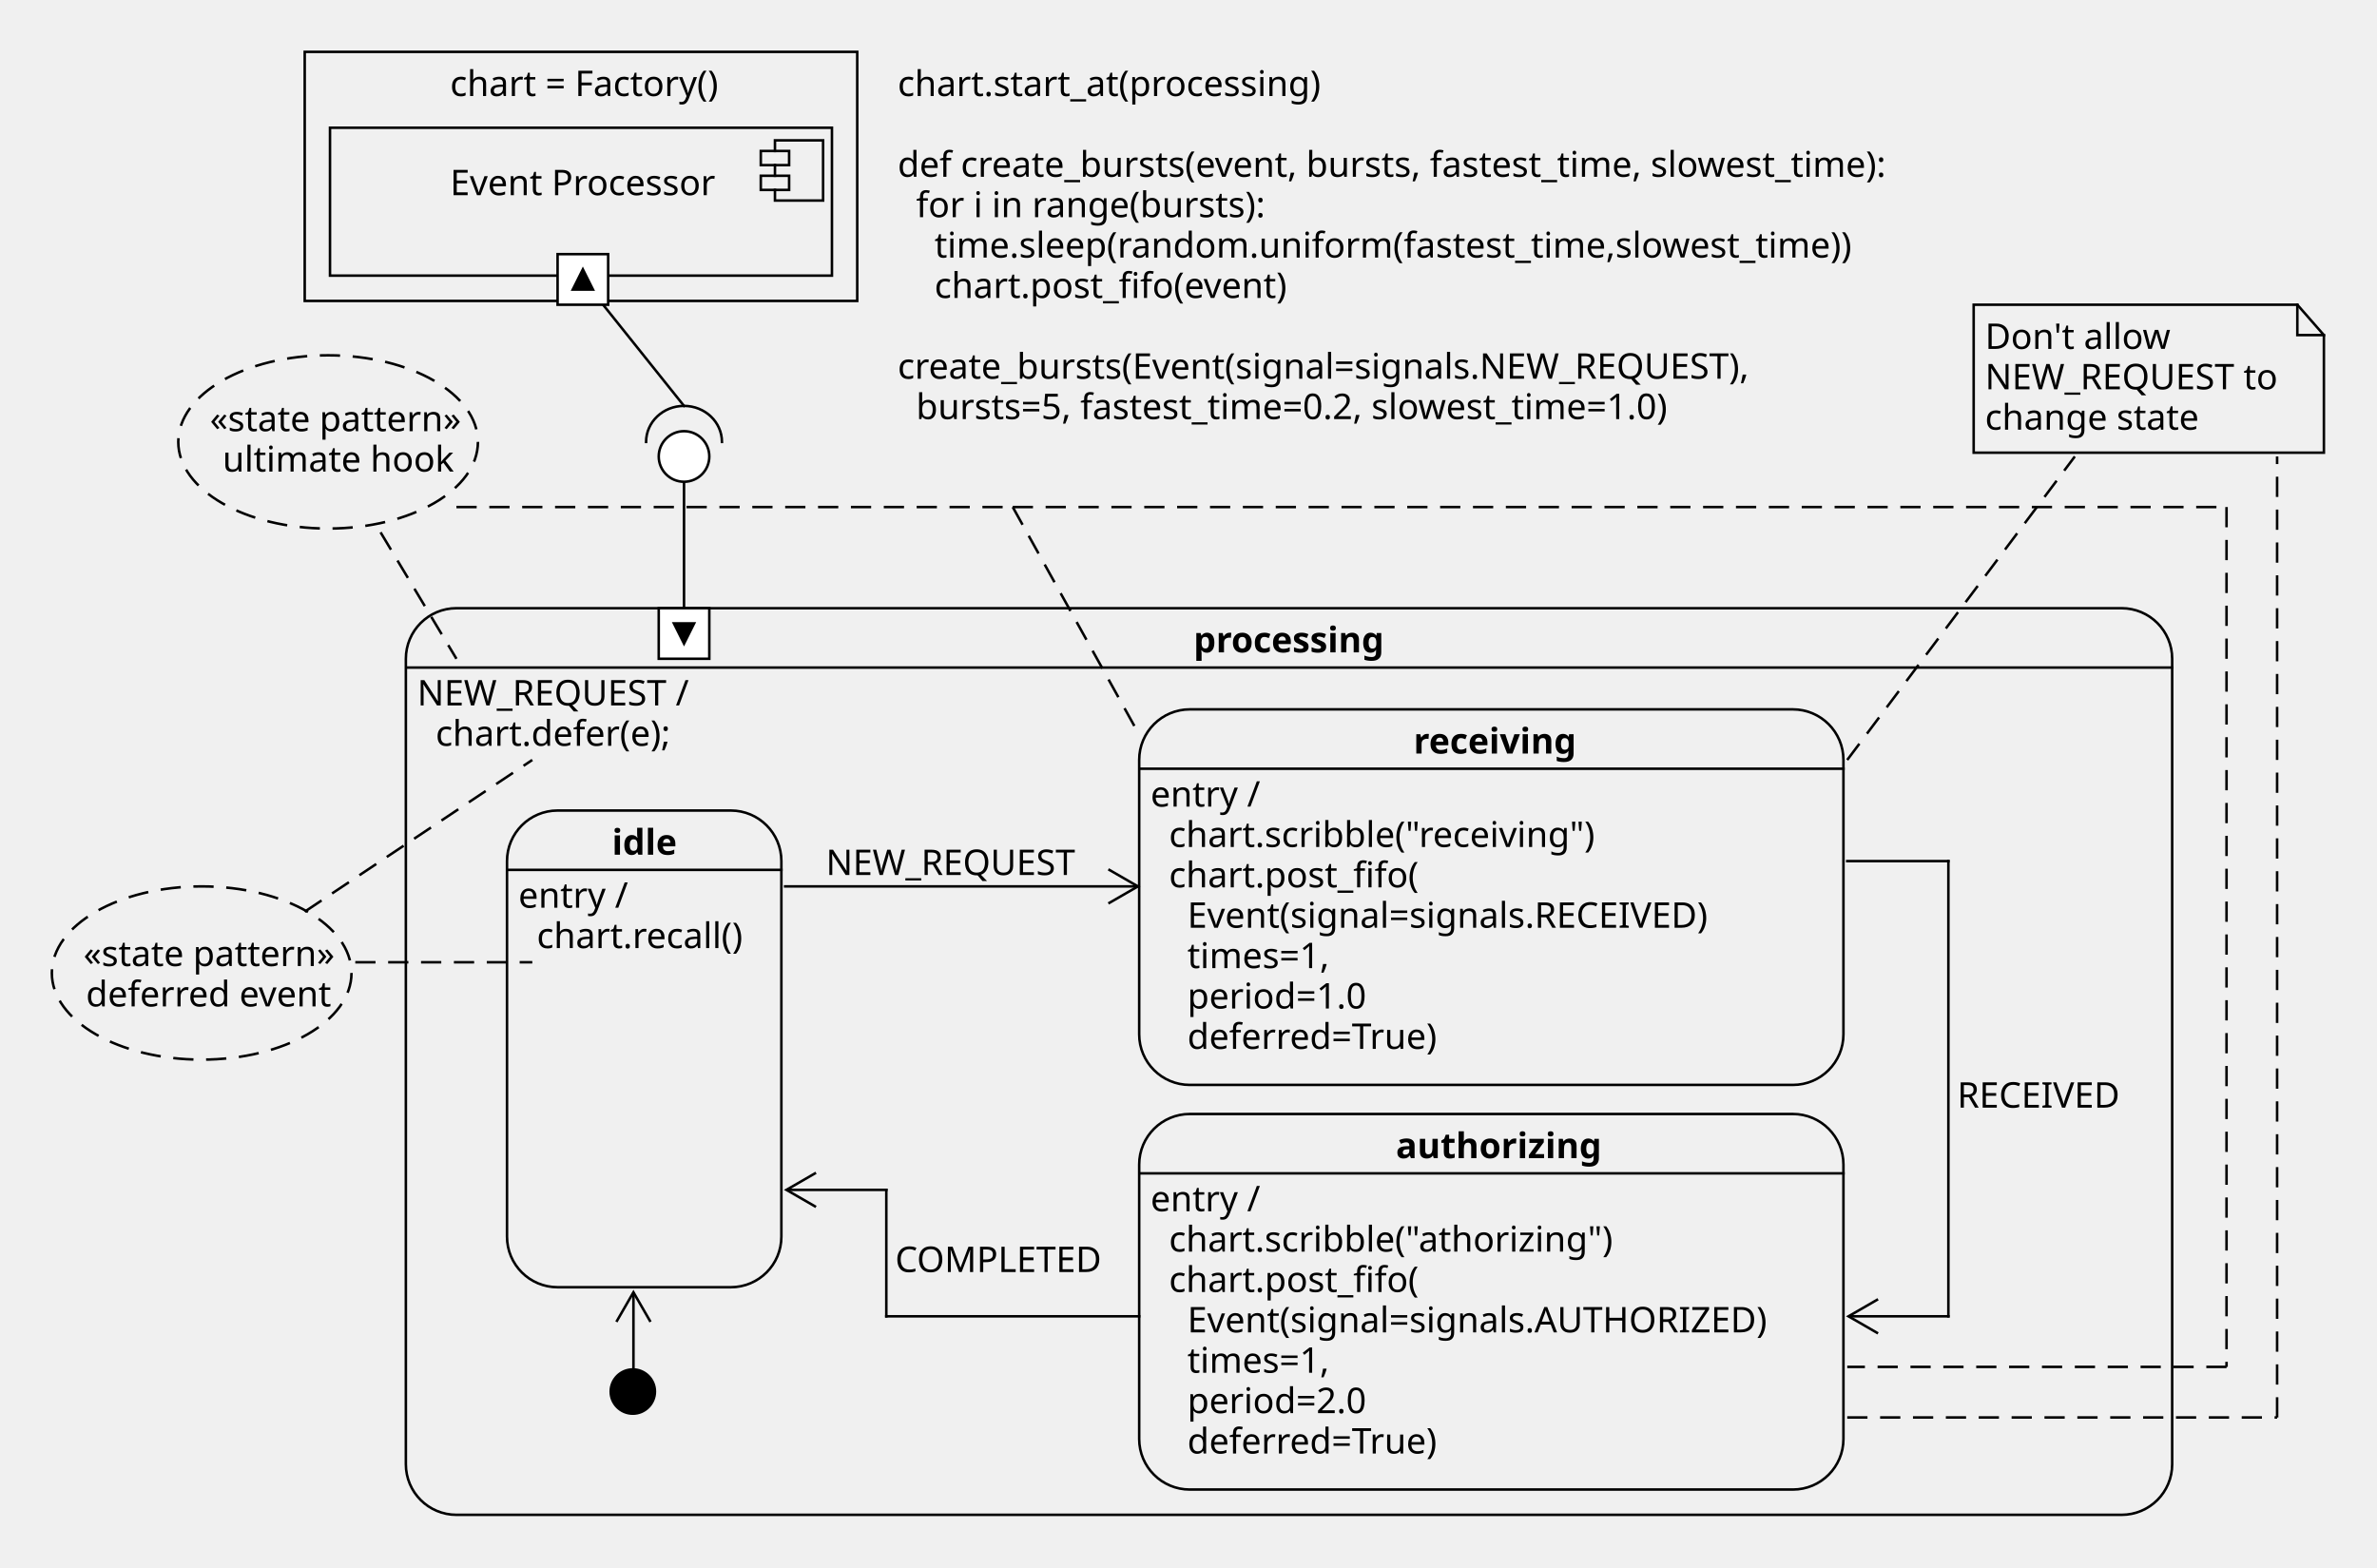
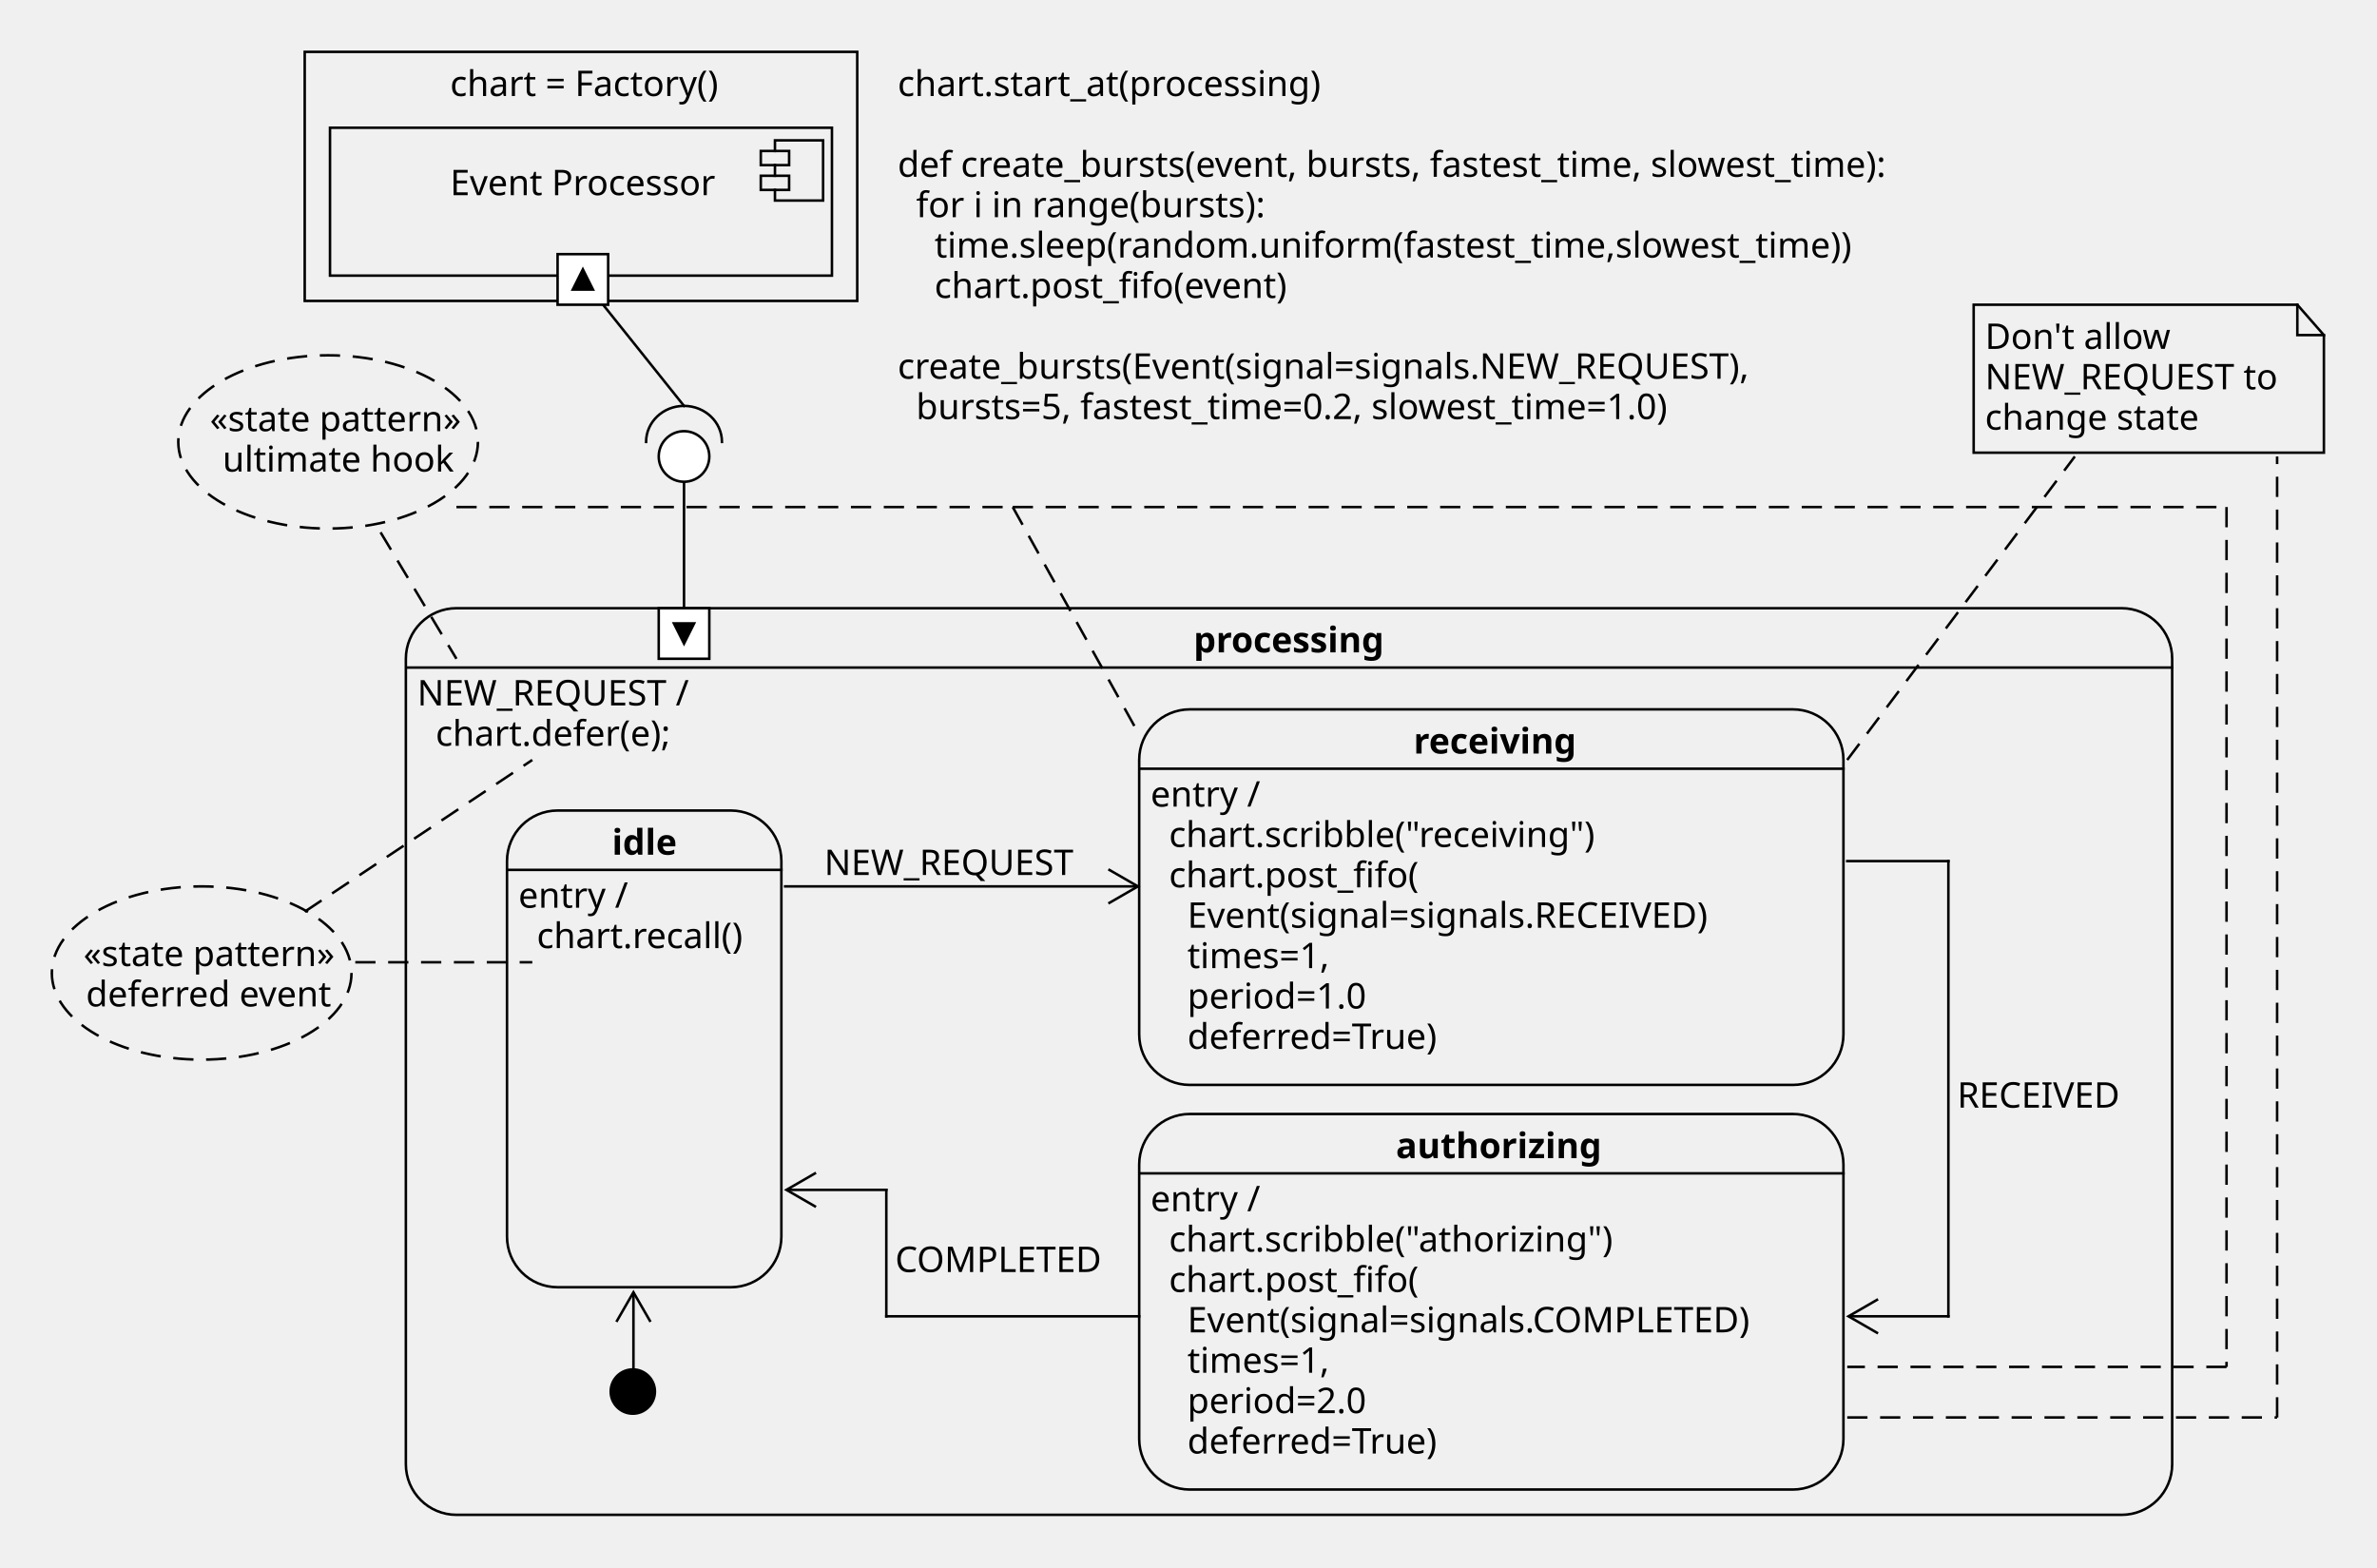
<svg xmlns="http://www.w3.org/2000/svg" fill-opacity="1" color-rendering="auto" color-interpolation="auto" text-rendering="auto" stroke="black" stroke-linecap="square" width="940" stroke-miterlimit="10" shape-rendering="auto" stroke-opacity="1" fill="black" stroke-dasharray="none" font-weight="normal" stroke-width="1" viewBox="160 70 940 620" height="620" font-family="'Dialog'" font-style="normal" stroke-linejoin="miter" font-size="12px" stroke-dashoffset="0" image-rendering="auto">
  <defs id="genericDefs" />
  <g>
    <defs id="defs1">
      <clipPath clipPathUnits="userSpaceOnUse" id="clipPath1">
        <path d="M0 0 L2147483647 0 L2147483647 2147483647 L0 2147483647 L0 0 Z" />
      </clipPath>
      <clipPath clipPathUnits="userSpaceOnUse" id="clipPath2">
        <path d="M0 0 L0 60 L140 60 L140 0 Z" />
      </clipPath>
      <clipPath clipPathUnits="userSpaceOnUse" id="clipPath3">
        <path d="M0 0 L0 150 L280 150 L280 0 Z" />
      </clipPath>
      <clipPath clipPathUnits="userSpaceOnUse" id="clipPath4">
        <path d="M0 0 L0 190 L110 190 L110 0 Z" />
      </clipPath>
      <clipPath clipPathUnits="userSpaceOnUse" id="clipPath5">
        <path d="M0 0 L0 70 L120 70 L120 0 Z" />
      </clipPath>
      <clipPath clipPathUnits="userSpaceOnUse" id="clipPath6">
        <path d="M0 0 L0 20 L20 20 L20 0 Z" />
      </clipPath>
      <clipPath clipPathUnits="userSpaceOnUse" id="clipPath7">
        <path d="M0 0 L0 360 L700 360 L700 0 Z" />
      </clipPath>
      <clipPath clipPathUnits="userSpaceOnUse" id="clipPath8">
        <path d="M0 0 L0 150 L480 150 L480 0 Z" />
      </clipPath>
      <clipPath clipPathUnits="userSpaceOnUse" id="clipPath9">
        <path d="M0 0 L0 60 L200 60 L200 0 Z" />
      </clipPath>
      <clipPath clipPathUnits="userSpaceOnUse" id="clipPath10">
        <path d="M0 0 L0 100 L220 100 L220 0 Z" />
      </clipPath>
      <clipPath clipPathUnits="userSpaceOnUse" id="clipPath11">
        <path d="M0 0 L0 410 L200 410 L200 0 Z" />
      </clipPath>
      <clipPath clipPathUnits="userSpaceOnUse" id="clipPath12">
        <path d="M0 0 L0 150 L120 150 L120 0 Z" />
      </clipPath>
      <clipPath clipPathUnits="userSpaceOnUse" id="clipPath13">
        <path d="M0 0 L0 370 L510 370 L510 0 Z" />
      </clipPath>
      <clipPath clipPathUnits="userSpaceOnUse" id="clipPath14">
        <path d="M0 0 L0 120 L80 120 L80 0 Z" />
      </clipPath>
      <clipPath clipPathUnits="userSpaceOnUse" id="clipPath15">
        <path d="M0 0 L0 30 L250 30 L250 0 Z" />
      </clipPath>
      <clipPath clipPathUnits="userSpaceOnUse" id="clipPath16">
        <path d="M0 0 L0 30 L100 30 L100 0 Z" />
      </clipPath>
      <clipPath clipPathUnits="userSpaceOnUse" id="clipPath17">
        <path d="M0 0 L0 210 L140 210 L140 0 Z" />
      </clipPath>
      <clipPath clipPathUnits="userSpaceOnUse" id="clipPath18">
        <path d="M0 0 L0 40 L170 40 L170 0 Z" />
      </clipPath>
      <clipPath clipPathUnits="userSpaceOnUse" id="clipPath19">
        <path d="M0 0 L0 80 L170 80 L170 0 Z" />
      </clipPath>
      <clipPath clipPathUnits="userSpaceOnUse" id="clipPath20">
        <path d="M0 0 L0 80 L60 80 L60 0 Z" />
      </clipPath>
      <clipPath clipPathUnits="userSpaceOnUse" id="clipPath21">
        <path d="M0 0 L0 90 L120 90 L120 0 Z" />
      </clipPath>
      <clipPath clipPathUnits="userSpaceOnUse" id="clipPath22">
        <path d="M0 0 L0 70 L30 70 L30 0 Z" />
      </clipPath>
      <clipPath clipPathUnits="userSpaceOnUse" id="clipPath23">
        <path d="M0 0 L0 90 L80 90 L80 0 Z" />
      </clipPath>
      <clipPath clipPathUnits="userSpaceOnUse" id="clipPath24">
        <path d="M0 0 L0 100 L30 100 L30 0 Z" />
      </clipPath>
    </defs>
    <g fill="rgb(255,255,255)" fill-opacity="0" transform="translate(940,190)" stroke-opacity="0" stroke="rgb(255,255,255)">
      <path d="M0.5 0.5 L128.5 0.5 L139 12.5 L139 59 L0.5 59 Z" stroke="none" clip-path="url(#clipPath2)" />
    </g>
    <g transform="translate(940,190)">
      <path fill="none" d="M0.5 0.5 L128.5 0.5 L139 12.5 L139 59 L0.5 59 Z" clip-path="url(#clipPath2)" />
      <path fill="none" d="M128.5 0.5 L128.5 12.5 L139 12.5" clip-path="url(#clipPath2)" />
      <text x="5" font-size="14px" y="17.969" clip-path="url(#clipPath2)" font-family="sans-serif" stroke="none" xml:space="preserve">Don't allow</text>
      <text x="5" font-size="14px" y="33.938" clip-path="url(#clipPath2)" font-family="sans-serif" stroke="none" xml:space="preserve">NEW_REQUEST to</text>
      <text x="5" font-size="14px" y="49.906" clip-path="url(#clipPath2)" font-family="sans-serif" stroke="none" xml:space="preserve">change state</text>
    </g>
    <g fill="rgb(255,255,255)" fill-opacity="0" transform="translate(610,510)" stroke-opacity="0" stroke="rgb(255,255,255)">
      <rect x="0.5" y="0.5" clip-path="url(#clipPath3)" width="278.5" rx="20" ry="20" height="148.5" stroke="none" />
    </g>
    <g transform="translate(610,510)">
      <rect x="0.5" y="0.5" clip-path="url(#clipPath3)" fill="none" width="278.5" rx="20" ry="20" height="148.5" />
      <text x="102" font-size="14px" y="17.969" clip-path="url(#clipPath3)" font-family="sans-serif" stroke="none" font-weight="bold" xml:space="preserve">authorizing</text>
      <path fill="none" d="M1 23.969 L279 23.969" clip-path="url(#clipPath3)" />
      <text x="5" font-size="14px" y="38.938" clip-path="url(#clipPath3)" font-family="sans-serif" stroke="none" xml:space="preserve">entry /</text>
      <text x="5" font-size="14px" y="54.906" clip-path="url(#clipPath3)" font-family="sans-serif" stroke="none" xml:space="preserve">  chart.scribble("athorizing")</text>
      <text x="5" font-size="14px" y="70.875" clip-path="url(#clipPath3)" font-family="sans-serif" stroke="none" xml:space="preserve">  chart.post_fifo(</text>
-       <text x="5" font-size="14px" y="86.844" clip-path="url(#clipPath3)" font-family="sans-serif" stroke="none" xml:space="preserve">    Event(signal=signals.AUTHORIZED)</text>
+       <text x="5" font-size="14px" y="86.844" clip-path="url(#clipPath3)" font-family="sans-serif" stroke="none" xml:space="preserve">    Event(signal=signals.COMPLETED)</text>
      <text x="5" font-size="14px" y="102.812" clip-path="url(#clipPath3)" font-family="sans-serif" stroke="none" xml:space="preserve">    times=1,</text>
      <text x="5" font-size="14px" y="118.781" clip-path="url(#clipPath3)" font-family="sans-serif" stroke="none" xml:space="preserve">    period=2.0</text>
      <text x="5" font-size="14px" y="134.75" clip-path="url(#clipPath3)" font-family="sans-serif" stroke="none" xml:space="preserve">    deferred=True)</text>
      <text x="5" font-size="14px" y="150.719" clip-path="url(#clipPath3)" font-family="sans-serif" stroke="none" xml:space="preserve">   </text>
      <text x="5" font-size="14px" y="166.688" clip-path="url(#clipPath3)" font-family="sans-serif" stroke="none" xml:space="preserve">  </text>
      <text x="5" font-size="14px" y="214.594" clip-path="url(#clipPath3)" font-family="sans-serif" stroke="none" xml:space="preserve">  </text>
    </g>
    <g fill="rgb(255,255,255)" fill-opacity="0" transform="translate(360,390)" stroke-opacity="0" stroke="rgb(255,255,255)">
      <rect x="0.5" y="0.5" clip-path="url(#clipPath4)" width="108.5" rx="20" ry="20" height="188.5" stroke="none" />
    </g>
    <g transform="translate(360,390)">
      <rect x="0.5" y="0.5" clip-path="url(#clipPath4)" fill="none" width="108.5" rx="20" ry="20" height="188.5" />
      <text x="42" font-size="14px" y="17.969" clip-path="url(#clipPath4)" font-family="sans-serif" stroke="none" font-weight="bold" xml:space="preserve">idle</text>
      <path fill="none" d="M1 23.969 L109 23.969" clip-path="url(#clipPath4)" />
      <text x="5" font-size="14px" y="38.938" clip-path="url(#clipPath4)" font-family="sans-serif" stroke="none" xml:space="preserve">entry / </text>
      <text x="5" font-size="14px" y="54.906" clip-path="url(#clipPath4)" font-family="sans-serif" stroke="none" xml:space="preserve">  chart.recall()</text>
      <text x="5" font-size="14px" y="86.844" clip-path="url(#clipPath4)" font-family="sans-serif" stroke="none" xml:space="preserve">  </text>
    </g>
    <g fill="rgb(255,255,255)" fill-opacity="0" transform="translate(230,210)" stroke-opacity="0" stroke="rgb(255,255,255)">
      <ellipse rx="59.25" ry="34.25" clip-path="url(#clipPath5)" cx="59.75" cy="34.75" stroke="none" />
    </g>
    <g stroke-dasharray="8,5" stroke-miterlimit="5" transform="translate(230,210)" stroke-linecap="butt">
      <ellipse rx="59.25" fill="none" ry="34.25" clip-path="url(#clipPath5)" cx="59.75" cy="34.75" />
      <text x="13" font-size="14px" y="30.5" clip-path="url(#clipPath5)" font-family="sans-serif" stroke="none" xml:space="preserve">«state pattern»</text>
      <text x="18" font-size="14px" y="46.469" clip-path="url(#clipPath5)" font-family="sans-serif" stroke="none" xml:space="preserve">ultimate hook</text>
    </g>
    <g fill="rgb(255,255,255)" fill-opacity="0" transform="translate(180,420)" stroke-opacity="0" stroke="rgb(255,255,255)">
      <ellipse rx="59.25" ry="34.25" clip-path="url(#clipPath5)" cx="59.75" cy="34.75" stroke="none" />
    </g>
    <g stroke-dasharray="8,5" stroke-miterlimit="5" transform="translate(180,420)" stroke-linecap="butt">
      <ellipse rx="59.25" fill="none" ry="34.25" clip-path="url(#clipPath5)" cx="59.75" cy="34.75" />
      <text x="13" font-size="14px" y="32" clip-path="url(#clipPath5)" font-family="sans-serif" stroke="none" xml:space="preserve">«state pattern»</text>
      <text x="14" font-size="14px" y="47.969" clip-path="url(#clipPath5)" font-family="sans-serif" stroke="none" xml:space="preserve">deferred event</text>
    </g>
    <g fill="rgb(255,255,255)" fill-opacity="0" transform="translate(610,350)" stroke-opacity="0" stroke="rgb(255,255,255)">
      <rect x="0.5" y="0.5" clip-path="url(#clipPath3)" width="278.5" rx="20" ry="20" height="148.5" stroke="none" />
    </g>
    <g transform="translate(610,350)">
      <rect x="0.5" y="0.5" clip-path="url(#clipPath3)" fill="none" width="278.5" rx="20" ry="20" height="148.5" />
      <text x="109" font-size="14px" y="17.969" clip-path="url(#clipPath3)" font-family="sans-serif" stroke="none" font-weight="bold" xml:space="preserve">receiving</text>
      <path fill="none" d="M1 23.969 L279 23.969" clip-path="url(#clipPath3)" />
      <text x="5" font-size="14px" y="38.938" clip-path="url(#clipPath3)" font-family="sans-serif" stroke="none" xml:space="preserve">entry /</text>
      <text x="5" font-size="14px" y="54.906" clip-path="url(#clipPath3)" font-family="sans-serif" stroke="none" xml:space="preserve">  chart.scribble("receiving")</text>
      <text x="5" font-size="14px" y="70.875" clip-path="url(#clipPath3)" font-family="sans-serif" stroke="none" xml:space="preserve">  chart.post_fifo(</text>
      <text x="5" font-size="14px" y="86.844" clip-path="url(#clipPath3)" font-family="sans-serif" stroke="none" xml:space="preserve">    Event(signal=signals.RECEIVED)</text>
      <text x="5" font-size="14px" y="102.812" clip-path="url(#clipPath3)" font-family="sans-serif" stroke="none" xml:space="preserve">    times=1,</text>
      <text x="5" font-size="14px" y="118.781" clip-path="url(#clipPath3)" font-family="sans-serif" stroke="none" xml:space="preserve">    period=1.0</text>
      <text x="5" font-size="14px" y="134.75" clip-path="url(#clipPath3)" font-family="sans-serif" stroke="none" xml:space="preserve">    deferred=True)</text>
      <text x="5" font-size="14px" y="150.719" clip-path="url(#clipPath3)" font-family="sans-serif" stroke="none" xml:space="preserve">   </text>
      <text x="5" font-size="14px" y="166.688" clip-path="url(#clipPath3)" font-family="sans-serif" stroke="none" xml:space="preserve">  </text>
      <text x="5" font-size="14px" y="214.594" clip-path="url(#clipPath3)" font-family="sans-serif" stroke="none" xml:space="preserve">  </text>
    </g>
    <g transform="translate(400,610)">
      <circle r="8.75" clip-path="url(#clipPath6)" cx="10.25" cy="10.25" stroke="none" />
      <circle fill="none" r="8.75" clip-path="url(#clipPath6)" cx="10.25" cy="10.25" />
    </g>
    <g fill="rgb(255,255,255)" fill-opacity="0" transform="translate(320,310)" stroke-opacity="0" stroke="rgb(255,255,255)">
      <rect x="0.5" y="0.5" clip-path="url(#clipPath7)" width="698.5" rx="20" ry="20" height="358.5" stroke="none" />
    </g>
    <g transform="translate(320,310)">
      <rect x="0.5" y="0.5" clip-path="url(#clipPath7)" fill="none" width="698.5" rx="20" ry="20" height="358.5" />
      <text x="312" font-size="14px" y="17.969" clip-path="url(#clipPath7)" font-family="sans-serif" stroke="none" font-weight="bold" xml:space="preserve">processing</text>
      <path fill="none" d="M1 23.969 L699 23.969" clip-path="url(#clipPath7)" />
      <text x="5" font-size="14px" y="38.938" clip-path="url(#clipPath7)" font-family="sans-serif" stroke="none" xml:space="preserve">NEW_REQUEST / </text>
      <text x="5" font-size="14px" y="54.906" clip-path="url(#clipPath7)" font-family="sans-serif" stroke="none" xml:space="preserve">  chart.defer(e);</text>
      <text x="5" font-size="14px" y="70.875" clip-path="url(#clipPath7)" font-family="sans-serif" stroke="none" xml:space="preserve">   </text>
      <text x="5" font-size="14px" y="86.844" clip-path="url(#clipPath7)" font-family="sans-serif" stroke="none" xml:space="preserve">   </text>
      <text x="5" font-size="14px" y="102.812" clip-path="url(#clipPath7)" font-family="sans-serif" stroke="none" xml:space="preserve">	</text>
    </g>
    <g font-family="sans-serif" font-size="14px" transform="translate(510,90)">
      <text x="5" xml:space="preserve" y="17.969" clip-path="url(#clipPath8)" stroke="none">chart.start_at(processing)</text>
      <text x="5" xml:space="preserve" y="49.906" clip-path="url(#clipPath8)" stroke="none">def create_bursts(event, bursts, fastest_time, slowest_time):</text>
      <text x="5" xml:space="preserve" y="65.875" clip-path="url(#clipPath8)" stroke="none">  for i in range(bursts):</text>
      <text x="5" xml:space="preserve" y="81.844" clip-path="url(#clipPath8)" stroke="none">    time.sleep(random.uniform(fastest_time,slowest_time))</text>
      <text x="5" xml:space="preserve" y="97.812" clip-path="url(#clipPath8)" stroke="none">    chart.post_fifo(event)</text>
      <text x="5" xml:space="preserve" y="129.75" clip-path="url(#clipPath8)" stroke="none">create_bursts(Event(signal=signals.NEW_REQUEST),</text>
      <text x="5" xml:space="preserve" y="145.719" clip-path="url(#clipPath8)" stroke="none">  bursts=5, fastest_time=0.2, slowest_time=1.0)</text>
    </g>
    <g fill="rgb(255,255,255)" fill-opacity="0" transform="translate(290,120)" stroke-opacity="0" stroke="rgb(255,255,255)">
+       <rect x="0.5" width="198.5" height="58.5" y="0.5" clip-path="url(#clipPath9)" stroke="none" />
+     </g>
+     <g transform="translate(290,120)">
+       <rect fill="none" x="0.5" width="198.5" height="58.5" y="0.5" clip-path="url(#clipPath9)" />
+     </g>
+     <g fill="rgb(255,255,255)" fill-opacity="0" transform="translate(290,120)" stroke-opacity="0" stroke="rgb(255,255,255)">
      <rect x="170.86" width="11.2" height="5.6" y="9.7" clip-path="url(#clipPath9)" stroke="none" />
    </g>
    <g transform="translate(290,120)">
      <rect fill="none" x="170.86" width="11.2" height="5.6" y="9.7" clip-path="url(#clipPath9)" />
    </g>
    <g fill="rgb(255,255,255)" fill-opacity="0" transform="translate(290,120)" stroke-opacity="0" stroke="rgb(255,255,255)">
      <rect x="170.86" width="11.2" height="5.6" y="19.5" clip-path="url(#clipPath9)" stroke="none" />
    </g>
    <g transform="translate(290,120)">
      <rect fill="none" x="170.86" width="11.2" height="5.6" y="19.5" clip-path="url(#clipPath9)" />
      <path fill="none" d="M176.46 15.3 L176.46 19.5" clip-path="url(#clipPath9)" />
      <path fill="none" d="M176.46 9.7 L176.46 5.5 L195.5 5.5 L195.5 29.3 L176.46 29.3 L176.46 25.1" clip-path="url(#clipPath9)" />
-     </g>
-     <g fill="rgb(255,255,255)" fill-opacity="0" transform="translate(290,120)" stroke-opacity="0" stroke="rgb(255,255,255)">
-       <rect x="0.5" width="198.5" height="58.5" y="0.5" clip-path="url(#clipPath9)" stroke="none" />
-     </g>
-     <g transform="translate(290,120)">
-       <rect fill="none" x="0.5" width="198.5" height="58.5" y="0.5" clip-path="url(#clipPath9)" />
      <text x="48" font-size="14px" y="27.169" clip-path="url(#clipPath9)" font-family="sans-serif" stroke="none" xml:space="preserve">Event Processor</text>
    </g>
    <g fill="rgb(255,255,255)" fill-opacity="0" transform="translate(280,90)" stroke-opacity="0" stroke="rgb(255,255,255)">
      <rect x="0.5" width="218.5" height="98.5" y="0.5" clip-path="url(#clipPath10)" stroke="none" />
    </g>
    <g transform="translate(280,90)">
      <rect fill="none" x="0.5" width="218.5" height="98.5" y="0.5" clip-path="url(#clipPath10)" />
      <text x="58" font-size="14px" y="17.969" clip-path="url(#clipPath10)" font-family="sans-serif" stroke="none" xml:space="preserve">chart = Factory()</text>
    </g>
    <g stroke-dasharray="8,5" stroke-miterlimit="5" transform="translate(880,240)" stroke-linecap="butt">
      <path fill="none" d="M10.5 390.5 L180.5 390.5" clip-path="url(#clipPath11)" />
      <path fill="none" d="M180.5 390.5 L180.5 10.5" clip-path="url(#clipPath11)" />
    </g>
    <g stroke-dasharray="8,5" stroke-miterlimit="5" transform="translate(880,240)" stroke-linecap="butt">
      <path fill="none" d="M10.5 130.5 L100.5 10.5" clip-path="url(#clipPath12)" />
    </g>
    <g stroke-dasharray="8,5" stroke-miterlimit="5" transform="translate(550,260)" stroke-linecap="butt">
      <path fill="none" d="M10.5 10.5 L490.5 10.5" clip-path="url(#clipPath13)" />
      <path fill="none" d="M490.5 10.5 L490.5 350.5" clip-path="url(#clipPath13)" />
      <path fill="none" d="M490.5 350.5 L340.5 350.5" clip-path="url(#clipPath13)" />
    </g>
    <g stroke-dasharray="8,5" stroke-miterlimit="5" transform="translate(550,260)" stroke-linecap="butt">
      <path fill="none" d="M10.5 10.5 L60.5 100.5" clip-path="url(#clipPath14)" />
    </g>
    <g stroke-dasharray="8,5" stroke-miterlimit="5" transform="translate(330,260)" stroke-linecap="butt">
      <path fill="none" d="M10.5 10.5 L230.5 10.5" clip-path="url(#clipPath15)" />
    </g>
    <g stroke-dasharray="8,5" stroke-miterlimit="5" transform="translate(290,440)" stroke-linecap="butt">
      <path fill="none" d="M10.5 10.5 L80.5 10.5" clip-path="url(#clipPath16)" />
    </g>
    <g transform="translate(880,400)">
      <path fill="none" d="M10.5 10.5 L50.5 10.5" clip-path="url(#clipPath17)" />
      <path fill="none" d="M50.5 10.5 L50.5 190.5" clip-path="url(#clipPath17)" />
      <path fill="none" d="M50.5 190.5 L11.5 190.5" clip-path="url(#clipPath17)" />
      <path fill="none" d="M22.258 184 L11 190.5 L22.258 197" clip-path="url(#clipPath17)" />
      <text x="54" font-size="14px" y="107.984" clip-path="url(#clipPath17)" font-family="sans-serif" stroke="none" xml:space="preserve">RECEIVED</text>
    </g>
    <g transform="translate(460,400)">
      <path fill="none" d="M10.5 20.5 L149.5 20.5" clip-path="url(#clipPath18)" />
      <path fill="none" d="M138.742 27 L150 20.5 L138.742 14" clip-path="url(#clipPath18)" />
-       <text x="26.612" font-size="14px" y="16" clip-path="url(#clipPath18)" font-family="sans-serif" stroke="none" xml:space="preserve">NEW_REQUEST</text>
+       <text x="25.938" font-size="14px" y="16" clip-path="url(#clipPath18)" font-family="sans-serif" stroke="none" xml:space="preserve">NEW_REQUEST</text>
    </g>
    <g transform="translate(460,530)">
      <path fill="none" d="M150.5 60.5 L50.5 60.5" clip-path="url(#clipPath19)" />
      <path fill="none" d="M50.5 60.5 L50.5 10.5" clip-path="url(#clipPath19)" />
      <path fill="none" d="M50.5 10.5 L11.5 10.5" clip-path="url(#clipPath19)" />
      <path fill="none" d="M22.258 4 L11 10.5 L22.258 17" clip-path="url(#clipPath19)" />
      <text x="54" font-size="14px" y="42.984" clip-path="url(#clipPath19)" font-family="sans-serif" stroke="none" xml:space="preserve">COMPLETED</text>
    </g>
    <g stroke-dasharray="8,5" stroke-miterlimit="5" transform="translate(300,270)" stroke-linecap="butt">
      <path fill="none" d="M10.5 10.5 L40.5 60.5" clip-path="url(#clipPath20)" />
    </g>
    <g stroke-dasharray="8,5" stroke-miterlimit="5" transform="translate(270,360)" stroke-linecap="butt">
      <path fill="none" d="M10.5 70.5 L100.5 10.5" clip-path="url(#clipPath21)" />
    </g>
    <g transform="translate(400,570)">
      <path fill="none" d="M10.5 50.5 L10.5 11.5" clip-path="url(#clipPath22)" />
      <path fill="none" d="M17 22.258 L10.5 11 L4 22.258" clip-path="url(#clipPath22)" />
    </g>
    <g transform="translate(380,170)">
      <path fill="none" d="M11.125 11.281 L50.5 60.5" clip-path="url(#clipPath23)" />
      <rect x="0.5" y="0.5" clip-path="url(#clipPath23)" fill="white" width="20" height="20" stroke="none" />
      <rect fill="none" x="0.5" width="20" height="20" y="0.5" clip-path="url(#clipPath23)" />
      <path d="M10.5 6.5 L14.5 14.5 L6.5 14.5 Z" clip-path="url(#clipPath23)" stroke="none" />
      <path fill="none" d="M10.5 6.5 L14.5 14.5 L6.5 14.5 Z" clip-path="url(#clipPath23)" />
    </g>
    <g fill="rgb(255,255,255)" fill-opacity="0" transform="translate(380,170)" stroke-opacity="0" stroke="rgb(255,255,255)">
      <path d="M65.5 74.75 A15 14.25 0 0 0 35.5 74.75" stroke="none" clip-path="url(#clipPath23)" />
    </g>
    <g transform="translate(380,170)">
      <path fill="none" d="M65.5 74.75 A15 14.25 0 0 0 35.5 74.75" clip-path="url(#clipPath23)" />
    </g>
    <g transform="translate(420,240)">
      <path fill="none" d="M10.5 11.5 L10.5 80.5" clip-path="url(#clipPath24)" />
      <circle fill="white" r="10" clip-path="url(#clipPath24)" cx="10.5" cy="10.5" stroke="none" />
      <circle fill="none" r="10" clip-path="url(#clipPath24)" cx="10.5" cy="10.5" />
      <rect x="0.5" y="70.5" clip-path="url(#clipPath24)" fill="white" width="20" height="20" stroke="none" />
      <rect fill="none" x="0.5" width="20" height="20" y="70.5" clip-path="url(#clipPath24)" />
      <path d="M6.5 76.5 L14.5 76.5 L10.5 84.5 Z" clip-path="url(#clipPath24)" stroke="none" />
      <path fill="none" d="M6.5 76.5 L14.5 76.5 L10.5 84.5 Z" clip-path="url(#clipPath24)" />
    </g>
  </g>
</svg>
